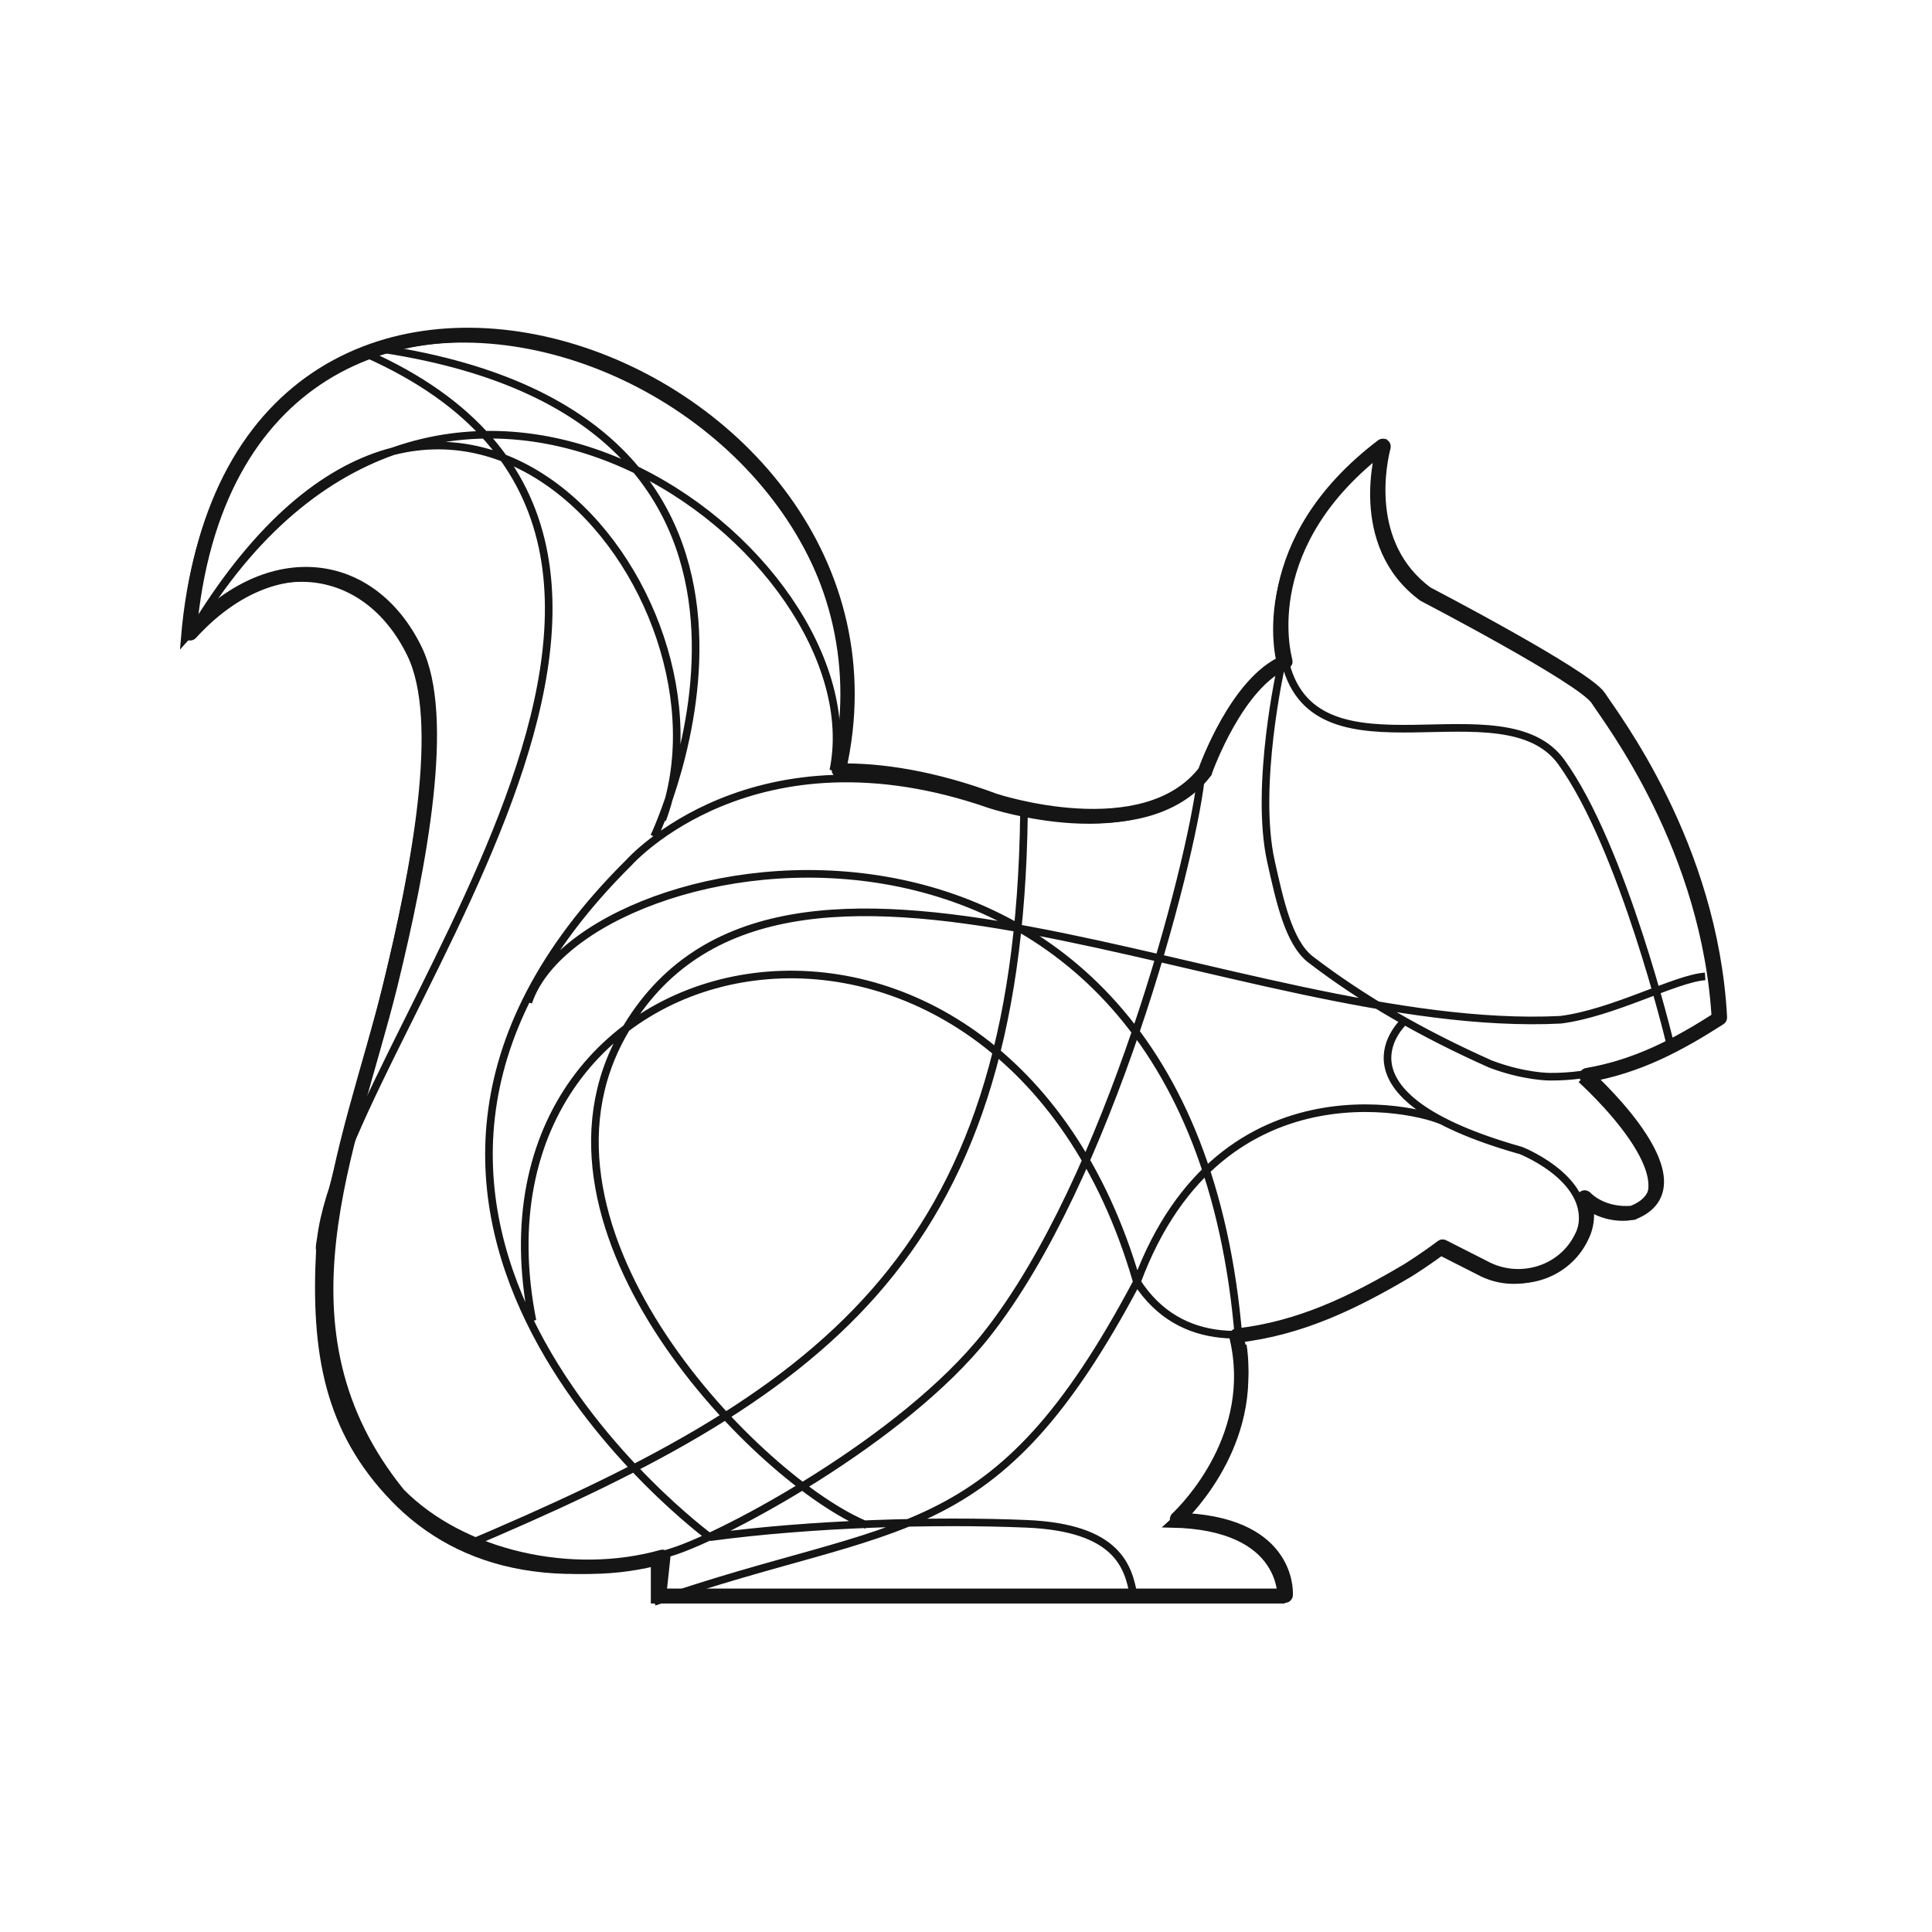
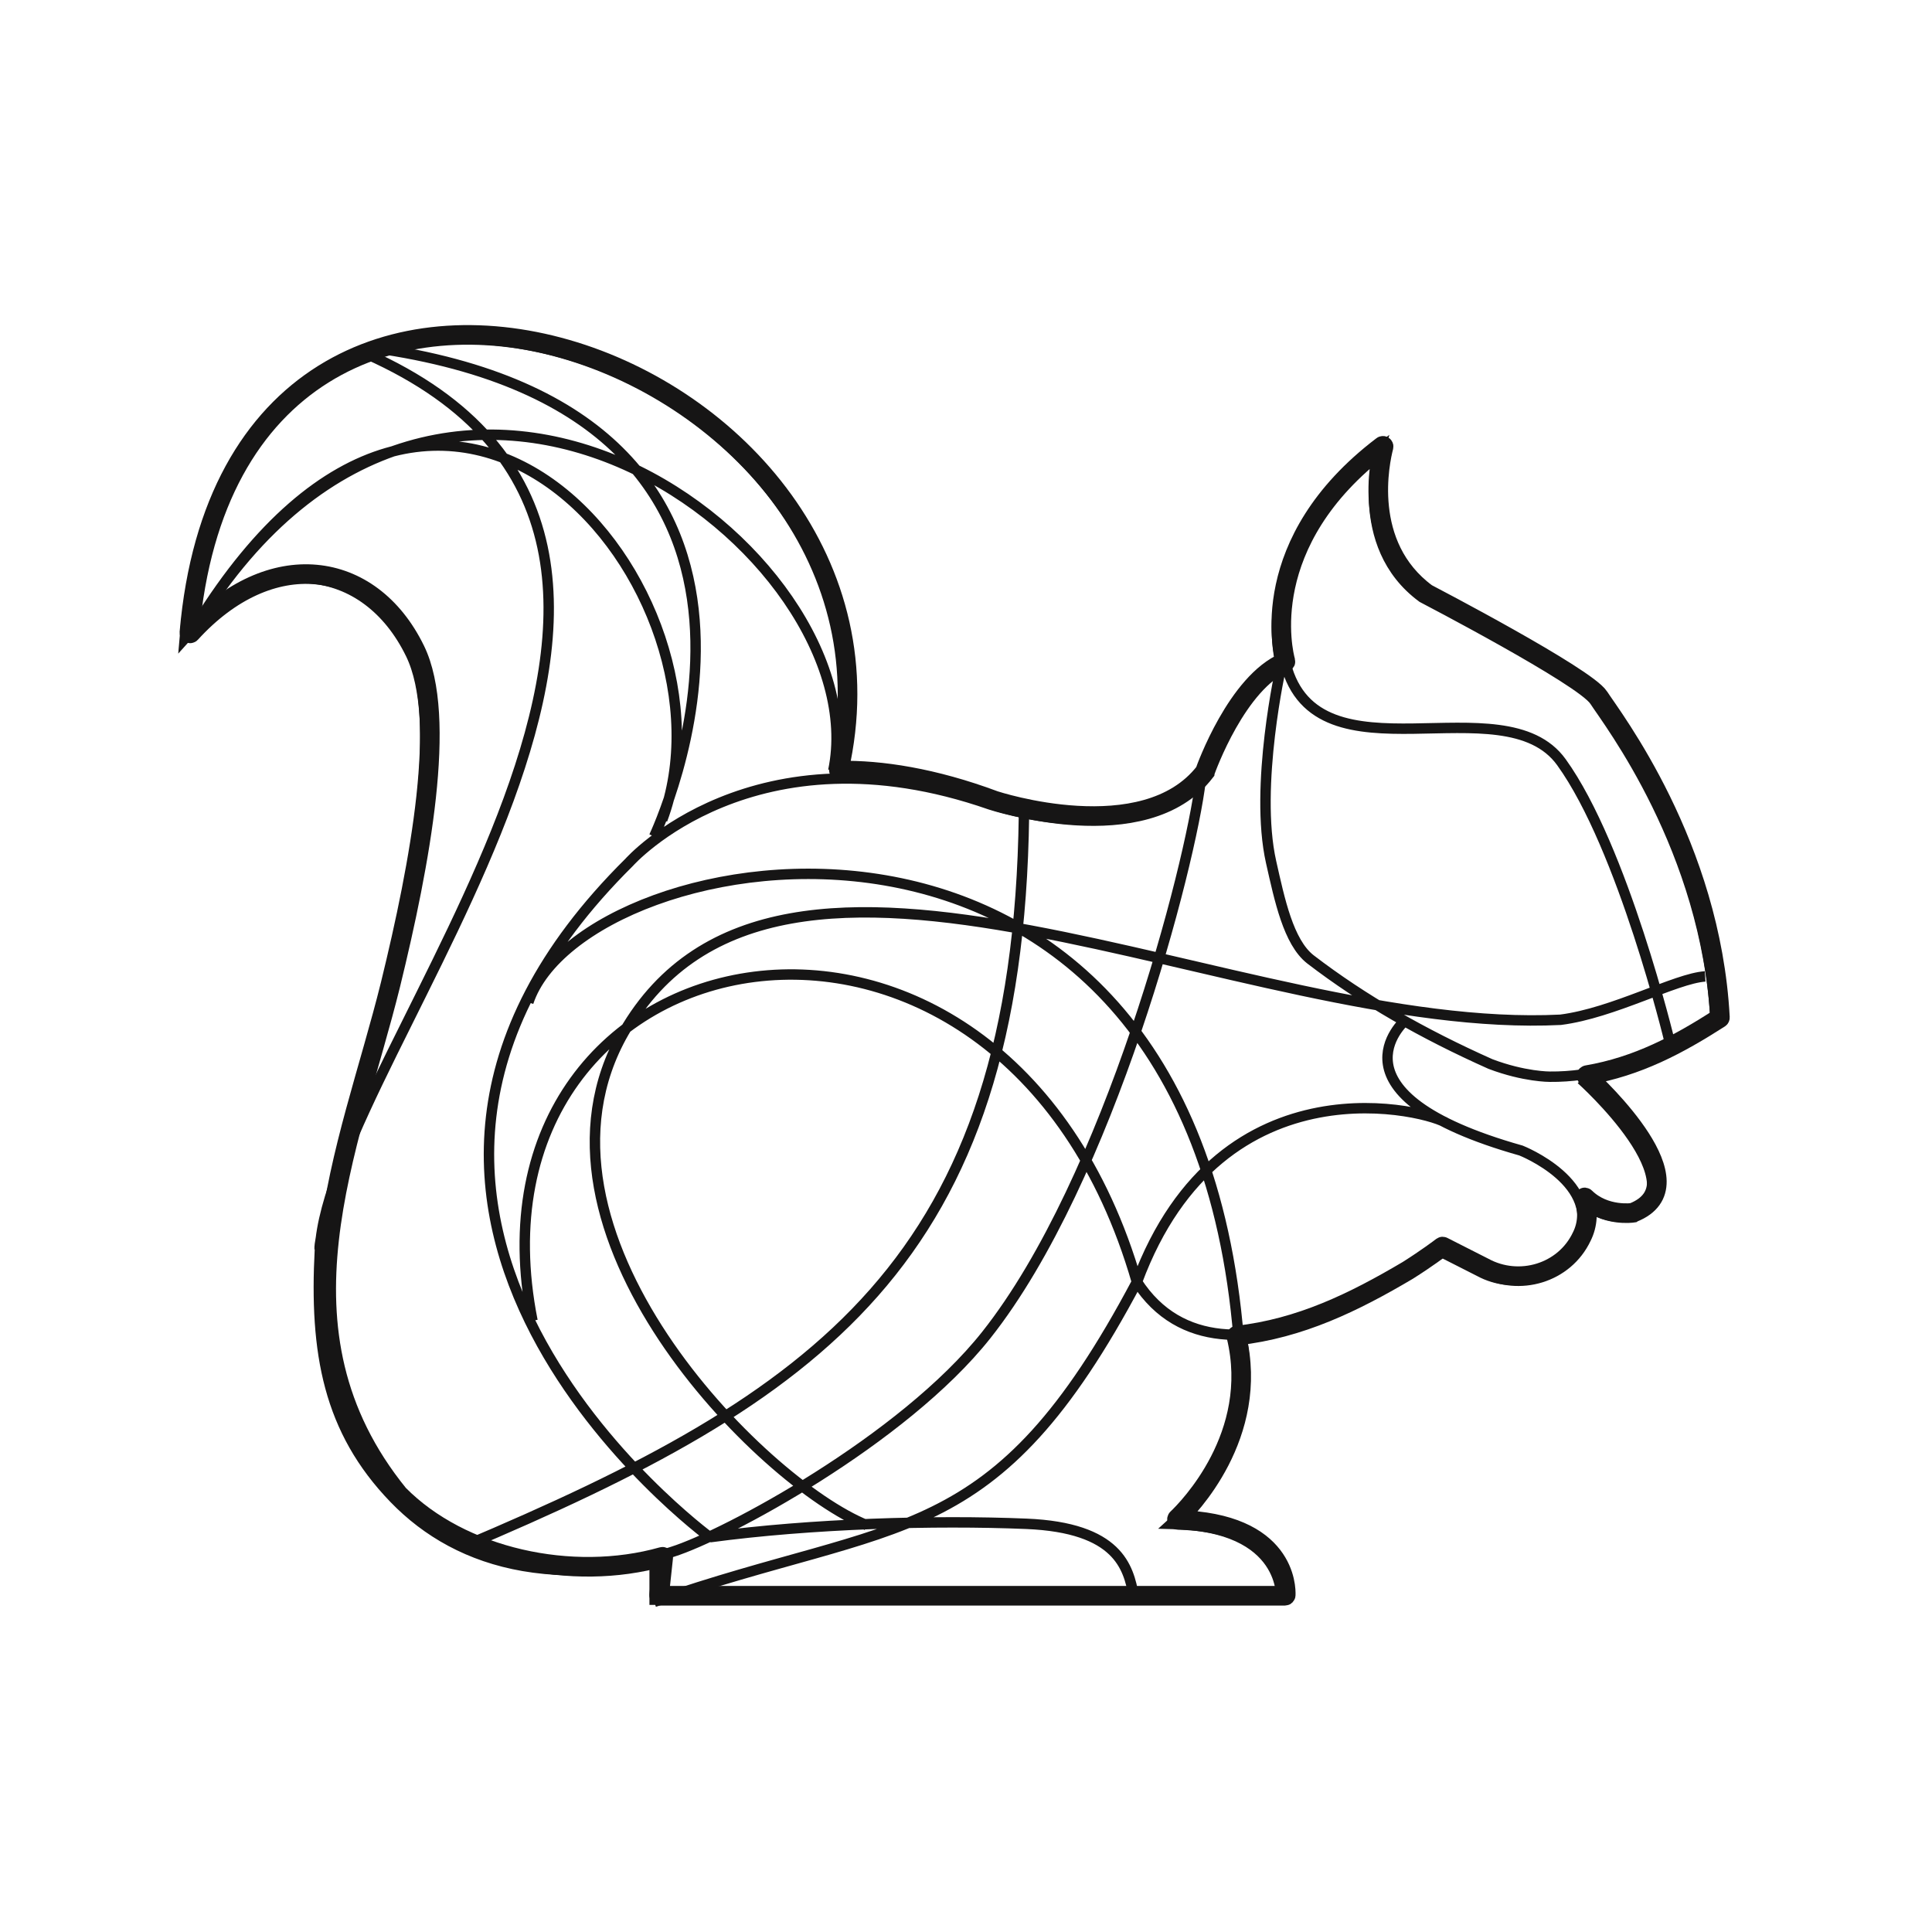
<svg xmlns="http://www.w3.org/2000/svg" viewBox="0 0 1000 1000">
  <defs>
-     <style>.cls-1,.cls-2,.cls-3{fill:none;}.cls-2,.cls-3{stroke:#161515;stroke-miterlimit:7.57;}.cls-2{stroke-width:3.94px;}.cls-3{stroke-width:7.42px;}</style>
+     <style>.a,.b,.c{fill:none;}.b,.c{stroke:#161515;stroke-miterlimit:7.57;}.b{stroke-width:5.39px;}.c{stroke-width:10.15px;}</style>
  </defs>
-   <g id="Layer_2" data-name="Layer 2">
-     <g id="Logos">
-       <g id="Black_On_White" data-name="Black On White">
-         <g id="Squirrel_Outline_Logo" data-name="Squirrel Outline Logo">
-           <rect id="Background" class="cls-1" width="1000" height="1000" />
-           <g id="Lines">
-             <path id="Lines_Inner" data-name="Lines Inner" class="cls-2" d="M431.31,398.85c23.37-112.48-200.32-284-329.18-76.22M342.78,424.31C386.41,307.78,231,114.83,102.13,322.63m539,370.07C615.3,377.1,301.45,434.14,273.46,518.79m65.15,310.34C466,784.9,514.35,803.43,588.53,663.42c43.9-118.32,153.21-87.84,160.25-82m-300.19,208c-54.38-21.91-184.53-152.45-125.74-255,80.4-140.23,319.65,1.68,484.88-6.59,27.48-3.49,59.53-21.41,74.85-22.44M665.46,343.61c16.32,63.23,112.68,9.21,142.73,50.9,31.92,44.27,56,144.59,56,144.59M198.66,180.77C441,218.07,338.56,433,338.56,433M239.42,800.64C423.09,723,527,653.55,530,421.81m133.18-77.19s-18.54-60.28,51-112.45c0,0-15.07,49.76,22,77.06,0,0,82.3,42.85,89.25,53.59s58,76.84,62.6,166.09c0,0-41.1,28.88-85.88,28.39,0,0-13.2.08-30.71-6.57-34.84-15.55-65.85-33.21-93.22-54.21-11.32-8.9-15.89-30.74-20.3-50.32C649.1,407,663.17,344.62,663.17,344.62ZM189.8,183.19c222.94,99.22-19.06,361.49-24.2,463.28C162.73,700.23,170,740.32,204,775.53c17,17.61,39.08,30.18,66.88,35a150.68,150.68,0,0,0,21.93,2.13,181.73,181.73,0,0,0,24.1-1c8.41-.89,22.33-5.68,31.29-8.5,27.11-8.54,119.16-57.7,162.31-112.17,63.74-80.48,105.79-243.4,110.92-286.84m-456,242.42C165,636.6,184.48,574,199.78,511.64,215.14,449,229.43,373.05,212.6,338.49c-23.21-47.65-75.71-54-117-7.95,22.79-273.8,385.47-143.71,338.44,70.25M818.42,558.64s62.67,56.05,24.41,71.12c0,0-15.59,2.33-26.61-10.75m-89.1-90.68s-43.18,38,60.16,67.19c0,0,43.15,17,29.12,46.6C807.46,661,784,668,765.65,658l-21.33-10.83s-110.65,86.39-155.91,16.22C518.52,421.76,234.69,477.5,275.62,683.64M588.41,828a19.67,19.67,0,0,0-1.64-2.11c-2.68-14.55-7.87-35.19-55.5-37.17s-111.37-.14-163.88,6.94m-28.55,12.51V828H663.17s3.48-38.12-56.8-39.28c0,0,44.83-39.94,36.91-92.48M367.39,795.64S140.8,629.32,325.68,446.32c0,0,64.3-72.62,186.81-29.92,0,0,77.65,25.67,109-14.95,0,0,16.22-46.41,41.73-56.83" />
-             <path id="Lines_Outer" data-name="Lines Outer" class="cls-3" d="M845.13,627.74s-14.45,2.16-24.67-7.86a.36.36,0,0,0-.59.37,25,25,0,0,1-1.17,19.85C809.76,659,786.32,666,768,656l-21.12-10.72a.35.35,0,0,0-.39,0c-1.16.89-7.78,5.92-17.81,12.26C700.86,674,673,687.63,640.28,691.28a.35.35,0,0,0-.31.44c12.36,51.25-25.2,89.18-30.65,94.36a.36.36,0,0,0,.25.62c56,1.44,56.09,35.14,55.92,38.91a.37.37,0,0,1-.37.35H341.54a.37.37,0,0,1-.36-.41l2.09-19.35a.36.36,0,0,0-.46-.39c-46.69,13.19-104.14.56-136.53-32.28l0,0c-69.11-85.25-25.37-178.27-4.17-263.88C217.44,447,231.73,371,214.9,336.47c-23.07-47.37-75.09-53.94-116.23-8.75a.37.37,0,0,1-.64-.28c23.64-272.19,384.8-142.53,336.16,71a.36.36,0,0,0,.36.44c21.14-.4,48.59,3.71,80.24,15.52,0,0,77.59,25.65,108.91-14.9a.31.31,0,0,0,0-.1c.61-1.72,16.58-46.21,41.42-56.66a.36.36,0,0,0,.21-.43c-1.29-4.66-15.44-61.64,50.22-111.48a.37.37,0,0,1,.59.38c-1.91,7.27-11.62,51,22.28,76a.05.05,0,0,0,0,0c1.62.85,82.34,42.95,89.22,53.58s57.88,76.73,62.59,165.88a.37.37,0,0,1-.17.33c-21.29,13.64-42.42,25-68.61,29.48a.36.36,0,0,0-.2.62c6.07,5.58,60.1,56.33,24,70.56ZM589.89,824.91" />
-           </g>
-         </g>
-       </g>
-     </g>
-   </g>
+   <rect class="a" width="1000" height="1000" />
+   <path class="b" d="M431.31,398.85c23.37-112.48-200.32-284-329.18-76.22M342.78,424.31C386.41,307.78,231,114.83,102.13,322.63m539,370.07C615.3,377.1,301.45,434.14,273.46,518.79m65.15,310.34C466,784.9,514.35,803.43,588.53,663.42c43.9-118.32,153.21-87.84,160.25-82m-300.19,208c-54.38-21.91-184.53-152.45-125.74-255,80.4-140.23,319.65,1.68,484.88-6.59,27.48-3.49,59.53-21.41,74.85-22.44M665.46,343.61c16.32,63.23,112.68,9.21,142.73,50.9,31.92,44.27,56,144.59,56,144.59M198.66,180.77C441,218.07,338.56,433,338.56,433M239.42,800.64C423.09,723,527,653.55,530,421.81m133.18-77.19s-18.54-60.28,51-112.45c0,0-15.07,49.76,22,77.06,0,0,82.3,42.85,89.25,53.59s58,76.84,62.6,166.09c0,0-41.1,28.88-85.88,28.39,0,0-13.2.08-30.71-6.57-34.84-15.55-65.85-33.21-93.22-54.21-11.32-8.9-15.89-30.74-20.3-50.32C649.1,407,663.17,344.62,663.17,344.62ZM189.8,183.19c222.94,99.22-19.06,361.49-24.2,463.28C162.73,700.23,170,740.32,204,775.53c17,17.61,39.08,30.18,66.88,35a150.68,150.68,0,0,0,21.93,2.13,181.73,181.73,0,0,0,24.1-1c8.41-.89,22.33-5.68,31.29-8.5,27.11-8.54,119.16-57.7,162.31-112.17,63.74-80.48,105.79-243.4,110.92-286.84m-456,242.42C165,636.6,184.48,574,199.78,511.64,215.14,449,229.43,373.05,212.6,338.49c-23.21-47.65-75.71-54-117-7.95,22.79-273.8,385.47-143.71,338.44,70.25M818.42,558.64s62.67,56.05,24.41,71.12c0,0-15.59,2.33-26.61-10.75m-89.1-90.68s-43.18,38,60.16,67.19c0,0,43.15,17,29.12,46.6C807.46,661,784,668,765.65,658l-21.33-10.83s-110.65,86.39-155.91,16.22C518.52,421.76,234.69,477.5,275.62,683.64M588.41,828a19.67,19.67,0,0,0-1.64-2.11c-2.68-14.55-7.87-35.19-55.5-37.17s-111.37-.14-163.88,6.94m-28.55,12.51V828H663.17s3.48-38.12-56.8-39.28c0,0,44.83-39.94,36.91-92.48M367.39,795.64S140.8,629.32,325.68,446.32c0,0,64.3-72.62,186.81-29.92,0,0,77.65,25.67,109-14.95,0,0,16.22-46.41,41.73-56.83" />
+   <path class="c" d="M845.13,627.74s-14.45,2.16-24.67-7.86a.36.36,0,0,0-.59.37,25,25,0,0,1-1.17,19.85C809.76,659,786.32,666,768,656l-21.12-10.72a.35.35,0,0,0-.39,0c-1.16.89-7.78,5.92-17.81,12.26C700.86,674,673,687.63,640.28,691.28a.35.35,0,0,0-.31.44c12.36,51.25-25.2,89.18-30.65,94.36a.36.36,0,0,0,.25.62c56,1.44,56.09,35.14,55.92,38.91a.37.37,0,0,1-.37.35H341.54a.37.37,0,0,1-.36-.41l2.09-19.35a.36.36,0,0,0-.46-.39c-46.69,13.19-104.14.56-136.53-32.28l0,0c-69.11-85.25-25.37-178.27-4.17-263.88C217.44,447,231.73,371,214.9,336.47c-23.07-47.37-75.09-53.94-116.23-8.75a.37.37,0,0,1-.64-.28c23.64-272.19,384.8-142.53,336.16,71a.36.36,0,0,0,.36.44c21.14-.4,48.59,3.71,80.24,15.52,0,0,77.59,25.65,108.91-14.9a.31.31,0,0,0,0-.1c.61-1.72,16.58-46.21,41.42-56.66a.36.36,0,0,0,.21-.43c-1.29-4.66-15.44-61.64,50.22-111.48a.37.37,0,0,1,.59.38c-1.91,7.27-11.62,51,22.28,76a.05.05,0,0,0,0,0c1.62.85,82.34,42.95,89.22,53.58s57.88,76.73,62.59,165.88a.37.37,0,0,1-.17.33c-21.29,13.64-42.42,25-68.61,29.48a.36.36,0,0,0-.2.62c6.07,5.58,60.1,56.33,24,70.56ZM589.89,824.91" />
</svg>
